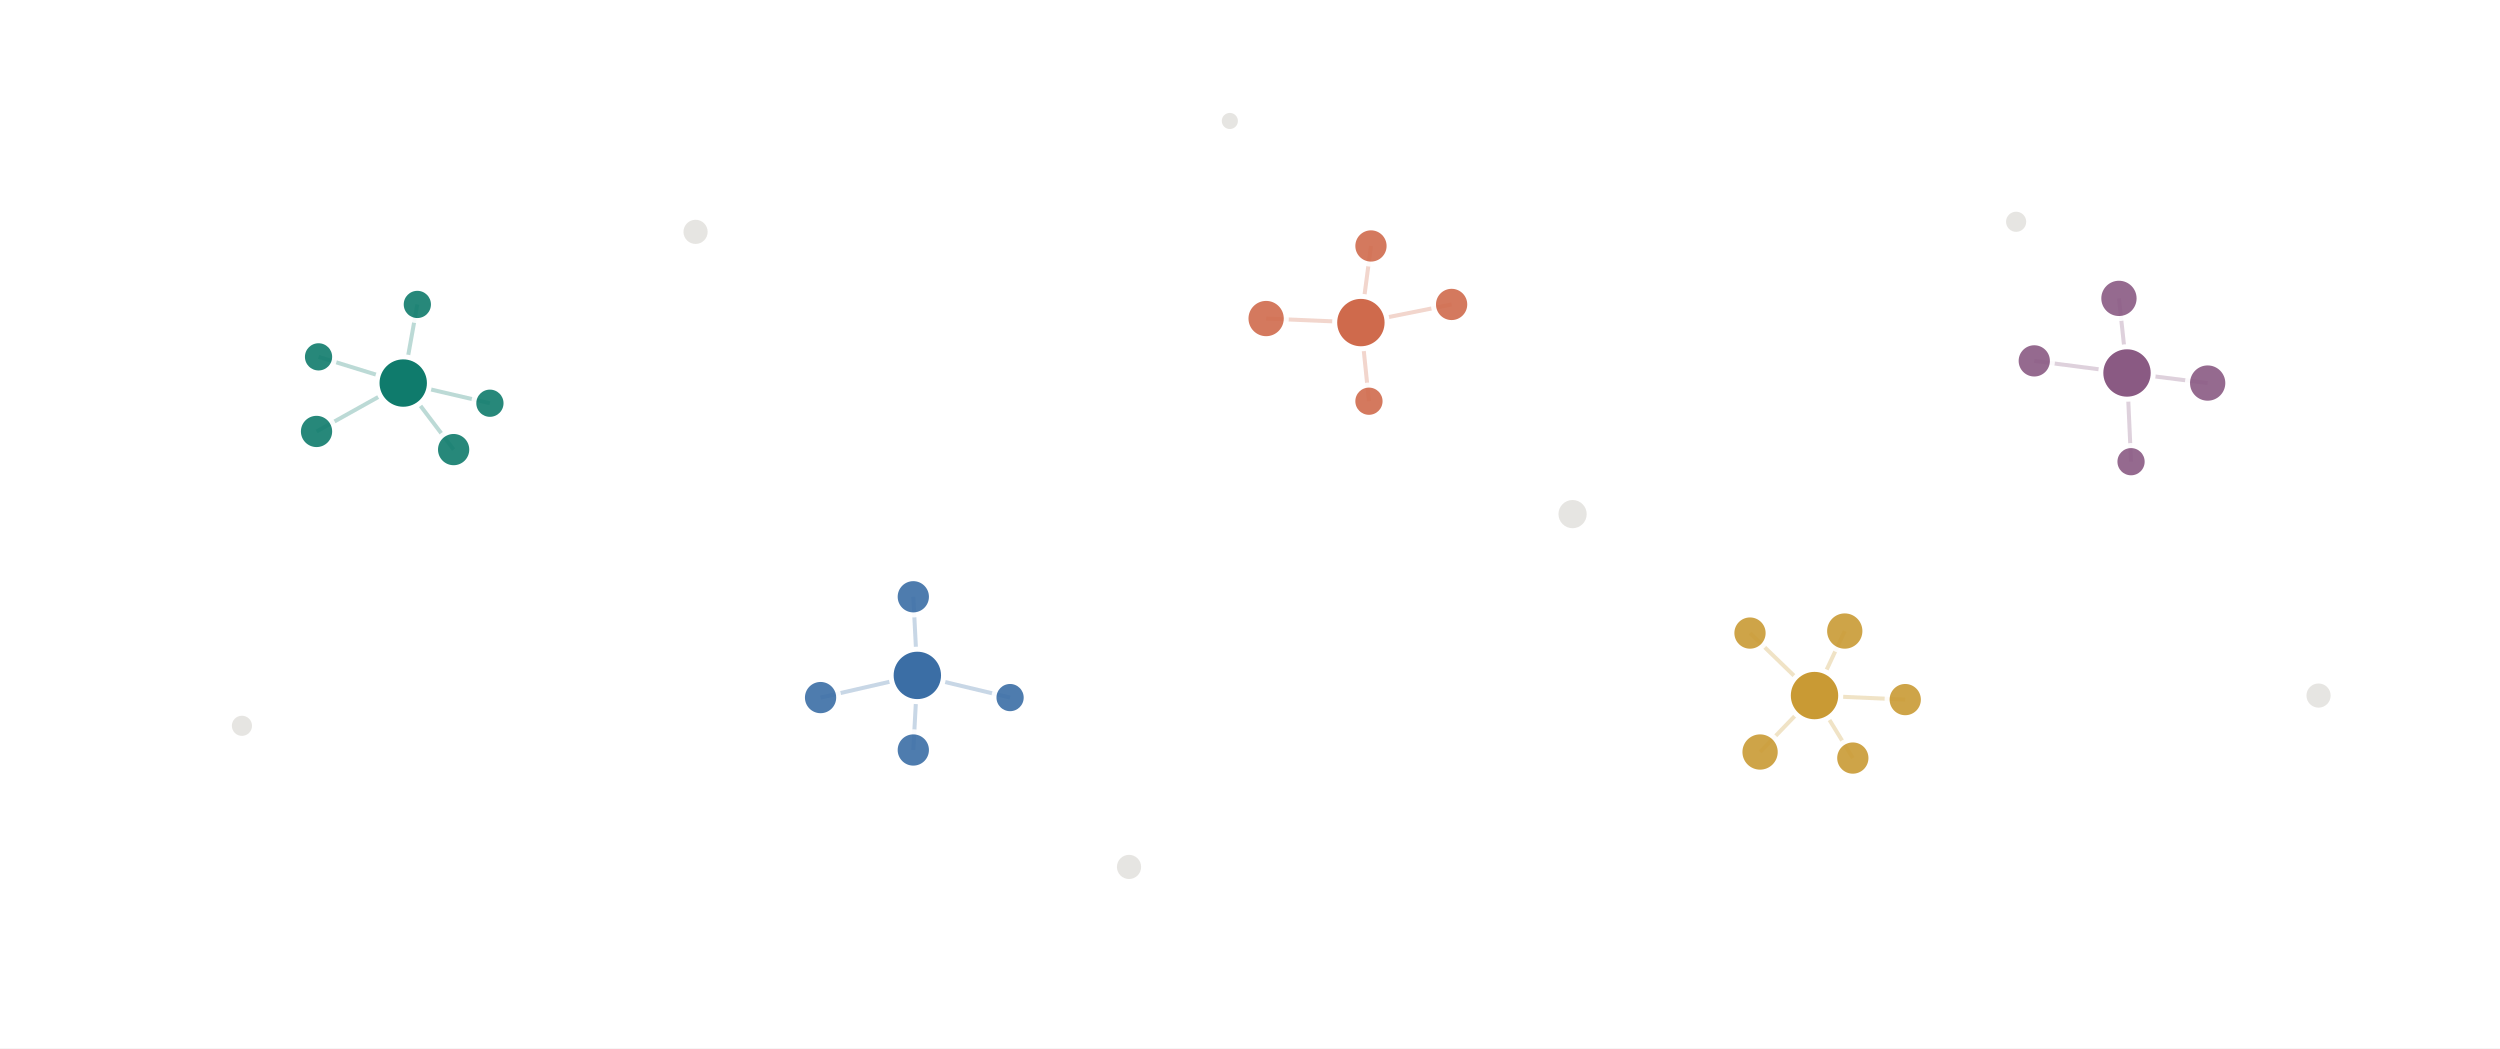
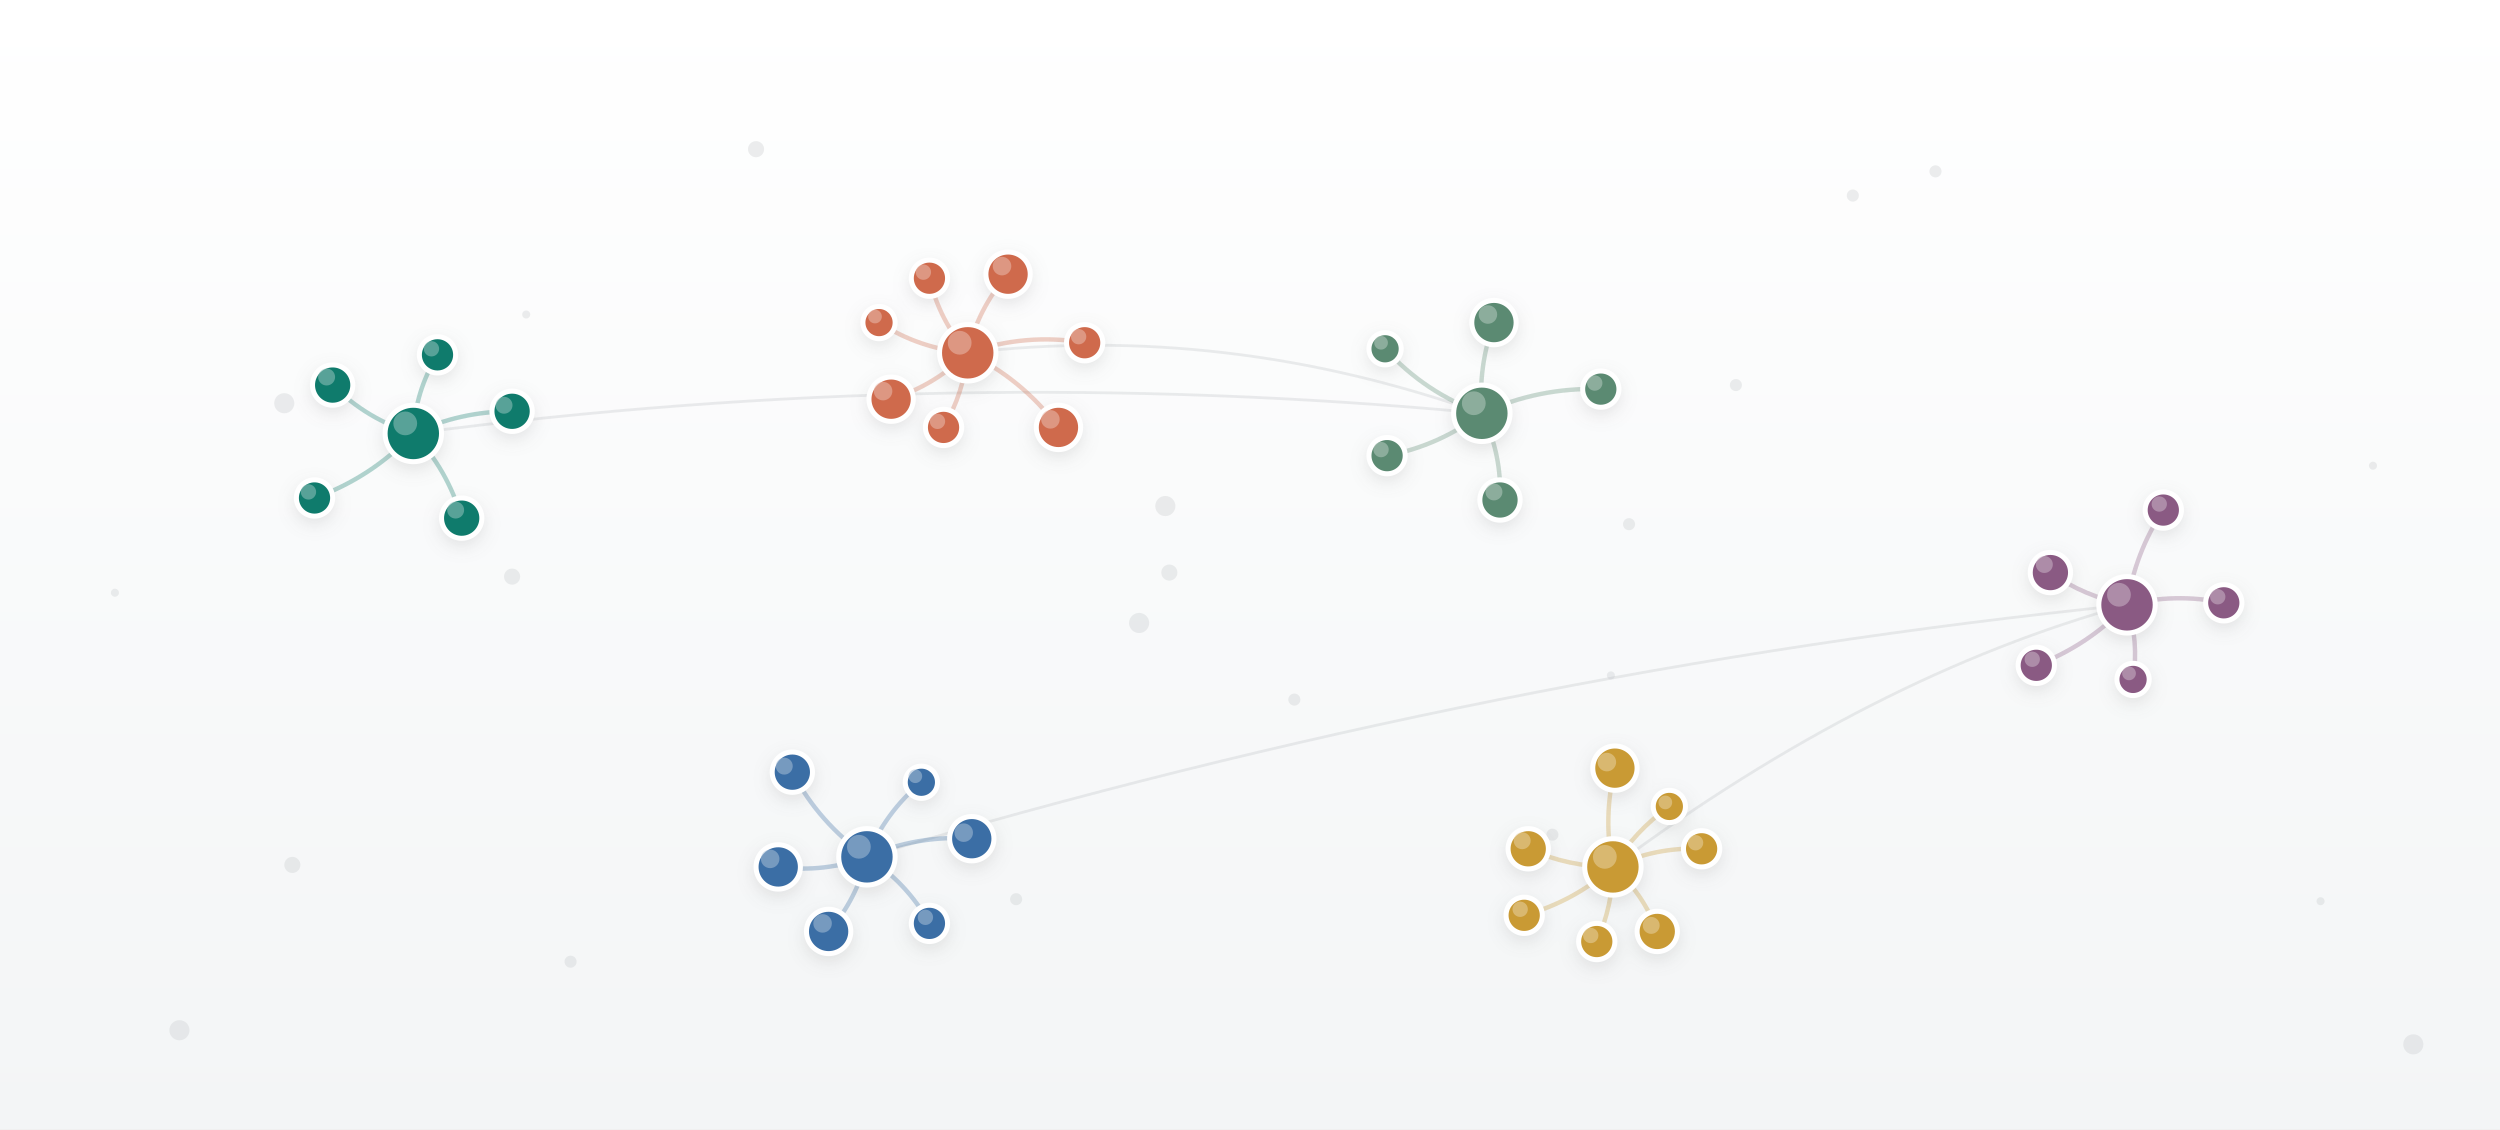
- <svg xmlns="http://www.w3.org/2000/svg" viewBox="0 0 1240 520" role="img" aria-label="Abstract clusters of nodes grouped into teams">
-   <rect width="1240" height="520" fill="#ffffff" />
-   <circle cx="345" cy="115" r="6" fill="#dcdad5" opacity="0.7" />
-   <circle cx="560" cy="430" r="6" fill="#dcdad5" opacity="0.7" />
-   <circle cx="780" cy="255" r="7" fill="#dcdad5" opacity="0.7" />
-   <circle cx="1000" cy="110" r="5" fill="#dcdad5" opacity="0.7" />
-   <circle cx="1150" cy="345" r="6" fill="#dcdad5" opacity="0.7" />
-   <circle cx="120" cy="360" r="5" fill="#dcdad5" opacity="0.7" />
-   <circle cx="610" cy="60" r="4" fill="#dcdad5" opacity="0.7" />
-   <line x1="200" y1="190" x2="243" y2="200" stroke="#0f7b6c" stroke-width="2" opacity="0.28" />
-   <line x1="200" y1="190" x2="225" y2="223" stroke="#0f7b6c" stroke-width="2" opacity="0.28" />
-   <line x1="200" y1="190" x2="157" y2="214" stroke="#0f7b6c" stroke-width="2" opacity="0.28" />
-   <line x1="200" y1="190" x2="158" y2="177" stroke="#0f7b6c" stroke-width="2" opacity="0.28" />
-   <line x1="200" y1="190" x2="207" y2="151" stroke="#0f7b6c" stroke-width="2" opacity="0.28" />
-   <circle cx="200" cy="190" r="13" fill="#0f7b6c" opacity="1.0" stroke="#ffffff" stroke-width="2.5" />
-   <circle cx="243" cy="200" r="8" fill="#0f7b6c" opacity="0.9" stroke="#ffffff" stroke-width="2.5" />
-   <circle cx="225" cy="223" r="9" fill="#0f7b6c" opacity="0.9" stroke="#ffffff" stroke-width="2.5" />
-   <circle cx="157" cy="214" r="9" fill="#0f7b6c" opacity="0.9" stroke="#ffffff" stroke-width="2.5" />
-   <circle cx="158" cy="177" r="8" fill="#0f7b6c" opacity="0.9" stroke="#ffffff" stroke-width="2.5" />
-   <circle cx="207" cy="151" r="8" fill="#0f7b6c" opacity="0.9" stroke="#ffffff" stroke-width="2.5" />
-   <line x1="455" y1="335" x2="501" y2="346" stroke="#3b6ea5" stroke-width="2" opacity="0.28" />
-   <line x1="455" y1="335" x2="453" y2="372" stroke="#3b6ea5" stroke-width="2" opacity="0.28" />
-   <line x1="455" y1="335" x2="407" y2="346" stroke="#3b6ea5" stroke-width="2" opacity="0.28" />
-   <line x1="455" y1="335" x2="453" y2="296" stroke="#3b6ea5" stroke-width="2" opacity="0.28" />
-   <circle cx="455" cy="335" r="13" fill="#3b6ea5" opacity="1.0" stroke="#ffffff" stroke-width="2.5" />
-   <circle cx="501" cy="346" r="8" fill="#3b6ea5" opacity="0.9" stroke="#ffffff" stroke-width="2.5" />
-   <circle cx="453" cy="372" r="9" fill="#3b6ea5" opacity="0.9" stroke="#ffffff" stroke-width="2.5" />
-   <circle cx="407" cy="346" r="9" fill="#3b6ea5" opacity="0.9" stroke="#ffffff" stroke-width="2.5" />
-   <circle cx="453" cy="296" r="9" fill="#3b6ea5" opacity="0.9" stroke="#ffffff" stroke-width="2.5" />
-   <line x1="675" y1="160" x2="720" y2="151" stroke="#cf6a4c" stroke-width="2" opacity="0.28" />
-   <line x1="675" y1="160" x2="679" y2="199" stroke="#cf6a4c" stroke-width="2" opacity="0.28" />
-   <line x1="675" y1="160" x2="628" y2="158" stroke="#cf6a4c" stroke-width="2" opacity="0.28" />
-   <line x1="675" y1="160" x2="680" y2="122" stroke="#cf6a4c" stroke-width="2" opacity="0.28" />
-   <circle cx="675" cy="160" r="13" fill="#cf6a4c" opacity="1.0" stroke="#ffffff" stroke-width="2.5" />
-   <circle cx="720" cy="151" r="9" fill="#cf6a4c" opacity="0.9" stroke="#ffffff" stroke-width="2.5" />
-   <circle cx="679" cy="199" r="8" fill="#cf6a4c" opacity="0.9" stroke="#ffffff" stroke-width="2.5" />
-   <circle cx="628" cy="158" r="10" fill="#cf6a4c" opacity="0.9" stroke="#ffffff" stroke-width="2.5" />
-   <circle cx="680" cy="122" r="9" fill="#cf6a4c" opacity="0.9" stroke="#ffffff" stroke-width="2.5" />
-   <line x1="900" y1="345" x2="945" y2="347" stroke="#c99a34" stroke-width="2" opacity="0.28" />
-   <line x1="900" y1="345" x2="919" y2="376" stroke="#c99a34" stroke-width="2" opacity="0.28" />
-   <line x1="900" y1="345" x2="873" y2="373" stroke="#c99a34" stroke-width="2" opacity="0.28" />
-   <line x1="900" y1="345" x2="868" y2="314" stroke="#c99a34" stroke-width="2" opacity="0.28" />
-   <line x1="900" y1="345" x2="915" y2="313" stroke="#c99a34" stroke-width="2" opacity="0.28" />
-   <circle cx="900" cy="345" r="13" fill="#c99a34" opacity="1.0" stroke="#ffffff" stroke-width="2.5" />
-   <circle cx="945" cy="347" r="9" fill="#c99a34" opacity="0.9" stroke="#ffffff" stroke-width="2.5" />
-   <circle cx="919" cy="376" r="9" fill="#c99a34" opacity="0.9" stroke="#ffffff" stroke-width="2.5" />
-   <circle cx="873" cy="373" r="10" fill="#c99a34" opacity="0.9" stroke="#ffffff" stroke-width="2.5" />
-   <circle cx="868" cy="314" r="9" fill="#c99a34" opacity="0.9" stroke="#ffffff" stroke-width="2.5" />
-   <circle cx="915" cy="313" r="10" fill="#c99a34" opacity="0.9" stroke="#ffffff" stroke-width="2.5" />
-   <line x1="1055" y1="185" x2="1095" y2="190" stroke="#8a5a83" stroke-width="2" opacity="0.28" />
-   <line x1="1055" y1="185" x2="1057" y2="229" stroke="#8a5a83" stroke-width="2" opacity="0.28" />
-   <line x1="1055" y1="185" x2="1009" y2="179" stroke="#8a5a83" stroke-width="2" opacity="0.28" />
-   <line x1="1055" y1="185" x2="1051" y2="148" stroke="#8a5a83" stroke-width="2" opacity="0.28" />
-   <circle cx="1055" cy="185" r="13" fill="#8a5a83" opacity="1.0" stroke="#ffffff" stroke-width="2.5" />
-   <circle cx="1095" cy="190" r="10" fill="#8a5a83" opacity="0.9" stroke="#ffffff" stroke-width="2.5" />
-   <circle cx="1057" cy="229" r="8" fill="#8a5a83" opacity="0.9" stroke="#ffffff" stroke-width="2.5" />
-   <circle cx="1009" cy="179" r="9" fill="#8a5a83" opacity="0.9" stroke="#ffffff" stroke-width="2.5" />
-   <circle cx="1051" cy="148" r="10" fill="#8a5a83" opacity="0.9" stroke="#ffffff" stroke-width="2.5" />
+ <svg xmlns="http://www.w3.org/2000/svg" viewBox="0 0 1240 560" role="img" aria-label="Abstract network of clustered nodes grouped into teams">
+   <defs>
+     <linearGradient id="bg" x1="0" y1="0" x2="0" y2="1">
+       <stop offset="0" stop-color="#ffffff" />
+       <stop offset="1" stop-color="#f3f5f6" />
+     </linearGradient>
+     <filter id="soft" x="-30%" y="-30%" width="160%" height="160%">
+       <feGaussianBlur stdDeviation="5" />
+     </filter>
+   </defs>
+   <rect width="1240" height="560" fill="url(#bg)" />
+   <circle cx="565" cy="309" r="5" fill="#c9ccce" opacity="0.35" />
+   <circle cx="580" cy="284" r="4" fill="#c9ccce" opacity="0.35" />
+   <circle cx="254" cy="286" r="4" fill="#c9ccce" opacity="0.35" />
+   <circle cx="960" cy="85" r="3" fill="#c9ccce" opacity="0.35" />
+   <circle cx="145" cy="429" r="4" fill="#c9ccce" opacity="0.35" />
+   <circle cx="89" cy="511" r="5" fill="#c9ccce" opacity="0.35" />
+   <circle cx="799" cy="335" r="2" fill="#c9ccce" opacity="0.35" />
+   <circle cx="57" cy="294" r="2" fill="#c9ccce" opacity="0.35" />
+   <circle cx="261" cy="156" r="2" fill="#c9ccce" opacity="0.35" />
+   <circle cx="578" cy="251" r="5" fill="#c9ccce" opacity="0.35" />
+   <circle cx="642" cy="347" r="3" fill="#c9ccce" opacity="0.35" />
+   <circle cx="808" cy="260" r="3" fill="#c9ccce" opacity="0.35" />
+   <circle cx="1197" cy="518" r="5" fill="#c9ccce" opacity="0.35" />
+   <circle cx="861" cy="191" r="3" fill="#c9ccce" opacity="0.35" />
+   <circle cx="375" cy="74" r="4" fill="#c9ccce" opacity="0.35" />
+   <circle cx="504" cy="446" r="3" fill="#c9ccce" opacity="0.35" />
+   <circle cx="1151" cy="447" r="2" fill="#c9ccce" opacity="0.35" />
+   <circle cx="283" cy="477" r="3" fill="#c9ccce" opacity="0.35" />
+   <circle cx="1177" cy="231" r="2" fill="#c9ccce" opacity="0.35" />
+   <circle cx="770" cy="414" r="3" fill="#c9ccce" opacity="0.35" />
+   <circle cx="141" cy="200" r="5" fill="#c9ccce" opacity="0.35" />
+   <circle cx="919" cy="97" r="3" fill="#c9ccce" opacity="0.35" />
+   <path d="M205 215 Q470 180 735 205" fill="none" stroke="#b8bcbf" stroke-width="1.4" opacity="0.28" />
+   <path d="M480 175 Q608 160 735 205" fill="none" stroke="#b8bcbf" stroke-width="1.4" opacity="0.28" />
+   <path d="M430 425 Q742 332 1055 300" fill="none" stroke="#b8bcbf" stroke-width="1.4" opacity="0.28" />
+   <path d="M800 430 Q928 335 1055 300" fill="none" stroke="#b8bcbf" stroke-width="1.4" opacity="0.28" />
+   <path d="M205 215 Q228 204 254 204" fill="none" stroke="#0f7b6c" stroke-width="2.2" opacity="0.32" />
+   <path d="M205 215 Q222 233 229 257" fill="none" stroke="#0f7b6c" stroke-width="2.2" opacity="0.32" />
+   <path d="M205 215 Q184 237 156 247" fill="none" stroke="#0f7b6c" stroke-width="2.2" opacity="0.32" />
+   <path d="M205 215 Q182 208 165 191" fill="none" stroke="#0f7b6c" stroke-width="2.2" opacity="0.32" />
+   <path d="M205 215 Q206 194 217 176" fill="none" stroke="#0f7b6c" stroke-width="2.2" opacity="0.32" />
+   <g opacity="0.16" filter="url(#soft)">
+     <circle cx="205" cy="218" r="14" fill="#3a3a3a" />
+     <circle cx="254" cy="207" r="10" fill="#3a3a3a" />
+     <circle cx="229" cy="260" r="10" fill="#3a3a3a" />
+     <circle cx="156" cy="250" r="9" fill="#3a3a3a" />
+     <circle cx="165" cy="194" r="10" fill="#3a3a3a" />
+     <circle cx="217" cy="179" r="9" fill="#3a3a3a" />
+   </g>
+   <circle cx="205" cy="215" r="14" fill="#0f7b6c" stroke="#ffffff" stroke-width="2.5" />
+   <circle cx="201" cy="210" r="5.9" fill="#93c3bc" opacity="0.55" />
+   <circle cx="254" cy="204" r="10" fill="#0f7b6c" stroke="#ffffff" stroke-width="2.5" />
+   <circle cx="250" cy="201" r="4.2" fill="#93c3bc" opacity="0.55" />
+   <circle cx="229" cy="257" r="10" fill="#0f7b6c" stroke="#ffffff" stroke-width="2.5" />
+   <circle cx="226" cy="253" r="4.2" fill="#93c3bc" opacity="0.55" />
+   <circle cx="156" cy="247" r="9" fill="#0f7b6c" stroke="#ffffff" stroke-width="2.5" />
+   <circle cx="153" cy="244" r="3.8" fill="#93c3bc" opacity="0.55" />
+   <circle cx="165" cy="191" r="10" fill="#0f7b6c" stroke="#ffffff" stroke-width="2.5" />
+   <circle cx="162" cy="187" r="4.2" fill="#93c3bc" opacity="0.55" />
+   <circle cx="217" cy="176" r="9" fill="#0f7b6c" stroke="#ffffff" stroke-width="2.5" />
+   <circle cx="214" cy="173" r="3.8" fill="#93c3bc" opacity="0.55" />
+   <path d="M480 175 Q509 165 538 170" fill="none" stroke="#cf6a4c" stroke-width="2.2" opacity="0.32" />
+   <path d="M480 175 Q507 188 525 212" fill="none" stroke="#cf6a4c" stroke-width="2.2" opacity="0.32" />
+   <path d="M480 175 Q478 195 468 212" fill="none" stroke="#cf6a4c" stroke-width="2.2" opacity="0.32" />
+   <path d="M480 175 Q464 191 442 198" fill="none" stroke="#cf6a4c" stroke-width="2.2" opacity="0.32" />
+   <path d="M480 175 Q456 173 436 160" fill="none" stroke="#cf6a4c" stroke-width="2.2" opacity="0.32" />
+   <path d="M480 175 Q466 159 461 138" fill="none" stroke="#cf6a4c" stroke-width="2.2" opacity="0.32" />
+   <path d="M480 175 Q485 153 500 136" fill="none" stroke="#cf6a4c" stroke-width="2.2" opacity="0.32" />
+   <g opacity="0.16" filter="url(#soft)">
+     <circle cx="480" cy="178" r="14" fill="#3a3a3a" />
+     <circle cx="538" cy="173" r="9" fill="#3a3a3a" />
+     <circle cx="525" cy="215" r="11" fill="#3a3a3a" />
+     <circle cx="468" cy="215" r="9" fill="#3a3a3a" />
+     <circle cx="442" cy="201" r="11" fill="#3a3a3a" />
+     <circle cx="436" cy="163" r="8" fill="#3a3a3a" />
+     <circle cx="461" cy="141" r="9" fill="#3a3a3a" />
+     <circle cx="500" cy="139" r="11" fill="#3a3a3a" />
+   </g>
+   <circle cx="480" cy="175" r="14" fill="#cf6a4c" stroke="#ffffff" stroke-width="2.5" />
+   <circle cx="476" cy="170" r="5.9" fill="#e9bbae" opacity="0.55" />
+   <circle cx="538" cy="170" r="9" fill="#cf6a4c" stroke="#ffffff" stroke-width="2.5" />
+   <circle cx="535" cy="167" r="3.8" fill="#e9bbae" opacity="0.55" />
+   <circle cx="525" cy="212" r="11" fill="#cf6a4c" stroke="#ffffff" stroke-width="2.5" />
+   <circle cx="521" cy="208" r="4.6" fill="#e9bbae" opacity="0.55" />
+   <circle cx="468" cy="212" r="9" fill="#cf6a4c" stroke="#ffffff" stroke-width="2.5" />
+   <circle cx="465" cy="209" r="3.8" fill="#e9bbae" opacity="0.55" />
+   <circle cx="442" cy="198" r="11" fill="#cf6a4c" stroke="#ffffff" stroke-width="2.5" />
+   <circle cx="438" cy="194" r="4.6" fill="#e9bbae" opacity="0.55" />
+   <circle cx="436" cy="160" r="8" fill="#cf6a4c" stroke="#ffffff" stroke-width="2.5" />
+   <circle cx="434" cy="157" r="3.4" fill="#e9bbae" opacity="0.55" />
+   <circle cx="461" cy="138" r="9" fill="#cf6a4c" stroke="#ffffff" stroke-width="2.5" />
+   <circle cx="458" cy="135" r="3.8" fill="#e9bbae" opacity="0.55" />
+   <circle cx="500" cy="136" r="11" fill="#cf6a4c" stroke="#ffffff" stroke-width="2.5" />
+   <circle cx="497" cy="132" r="4.6" fill="#e9bbae" opacity="0.55" />
+   <path d="M430 425 Q455 414 482 416" fill="none" stroke="#3b6ea5" stroke-width="2.2" opacity="0.32" />
+   <path d="M430 425 Q450 438 461 458" fill="none" stroke="#3b6ea5" stroke-width="2.2" opacity="0.32" />
+   <path d="M430 425 Q425 446 411 462" fill="none" stroke="#3b6ea5" stroke-width="2.2" opacity="0.32" />
+   <path d="M430 425 Q409 433 386 430" fill="none" stroke="#3b6ea5" stroke-width="2.2" opacity="0.32" />
+   <path d="M430 425 Q406 408 393 383" fill="none" stroke="#3b6ea5" stroke-width="2.2" opacity="0.32" />
+   <path d="M430 425 Q439 403 457 388" fill="none" stroke="#3b6ea5" stroke-width="2.2" opacity="0.32" />
+   <g opacity="0.16" filter="url(#soft)">
+     <circle cx="430" cy="428" r="14" fill="#3a3a3a" />
+     <circle cx="482" cy="419" r="11" fill="#3a3a3a" />
+     <circle cx="461" cy="461" r="9" fill="#3a3a3a" />
+     <circle cx="411" cy="465" r="11" fill="#3a3a3a" />
+     <circle cx="386" cy="433" r="11" fill="#3a3a3a" />
+     <circle cx="393" cy="386" r="10" fill="#3a3a3a" />
+     <circle cx="457" cy="391" r="8" fill="#3a3a3a" />
+   </g>
+   <circle cx="430" cy="425" r="14" fill="#3b6ea5" stroke="#ffffff" stroke-width="2.5" />
+   <circle cx="426" cy="420" r="5.9" fill="#a6bdd6" opacity="0.55" />
+   <circle cx="482" cy="416" r="11" fill="#3b6ea5" stroke="#ffffff" stroke-width="2.5" />
+   <circle cx="478" cy="413" r="4.6" fill="#a6bdd6" opacity="0.55" />
+   <circle cx="461" cy="458" r="9" fill="#3b6ea5" stroke="#ffffff" stroke-width="2.5" />
+   <circle cx="459" cy="455" r="3.8" fill="#a6bdd6" opacity="0.55" />
+   <circle cx="411" cy="462" r="11" fill="#3b6ea5" stroke="#ffffff" stroke-width="2.5" />
+   <circle cx="408" cy="458" r="4.6" fill="#a6bdd6" opacity="0.55" />
+   <circle cx="386" cy="430" r="11" fill="#3b6ea5" stroke="#ffffff" stroke-width="2.5" />
+   <circle cx="382" cy="426" r="4.6" fill="#a6bdd6" opacity="0.55" />
+   <circle cx="393" cy="383" r="10" fill="#3b6ea5" stroke="#ffffff" stroke-width="2.5" />
+   <circle cx="389" cy="380" r="4.2" fill="#a6bdd6" opacity="0.55" />
+   <circle cx="457" cy="388" r="8" fill="#3b6ea5" stroke="#ffffff" stroke-width="2.5" />
+   <circle cx="454" cy="385" r="3.4" fill="#a6bdd6" opacity="0.55" />
+   <path d="M735 205 Q763 192 794 193" fill="none" stroke="#5b8a72" stroke-width="2.2" opacity="0.32" />
+   <path d="M735 205 Q745 225 744 248" fill="none" stroke="#5b8a72" stroke-width="2.2" opacity="0.32" />
+   <path d="M735 205 Q714 221 688 226" fill="none" stroke="#5b8a72" stroke-width="2.2" opacity="0.32" />
+   <path d="M735 205 Q707 195 687 173" fill="none" stroke="#5b8a72" stroke-width="2.2" opacity="0.32" />
+   <path d="M735 205 Q733 182 741 160" fill="none" stroke="#5b8a72" stroke-width="2.2" opacity="0.32" />
+   <g opacity="0.16" filter="url(#soft)">
+     <circle cx="735" cy="208" r="14" fill="#3a3a3a" />
+     <circle cx="794" cy="196" r="9" fill="#3a3a3a" />
+     <circle cx="744" cy="251" r="10" fill="#3a3a3a" />
+     <circle cx="688" cy="229" r="9" fill="#3a3a3a" />
+     <circle cx="687" cy="176" r="8" fill="#3a3a3a" />
+     <circle cx="741" cy="163" r="11" fill="#3a3a3a" />
+   </g>
+   <circle cx="735" cy="205" r="14" fill="#5b8a72" stroke="#ffffff" stroke-width="2.5" />
+   <circle cx="731" cy="200" r="5.9" fill="#b5cabf" opacity="0.55" />
+   <circle cx="794" cy="193" r="9" fill="#5b8a72" stroke="#ffffff" stroke-width="2.5" />
+   <circle cx="791" cy="190" r="3.8" fill="#b5cabf" opacity="0.55" />
+   <circle cx="744" cy="248" r="10" fill="#5b8a72" stroke="#ffffff" stroke-width="2.5" />
+   <circle cx="741" cy="244" r="4.2" fill="#b5cabf" opacity="0.55" />
+   <circle cx="688" cy="226" r="9" fill="#5b8a72" stroke="#ffffff" stroke-width="2.5" />
+   <circle cx="685" cy="223" r="3.8" fill="#b5cabf" opacity="0.55" />
+   <circle cx="687" cy="173" r="8" fill="#5b8a72" stroke="#ffffff" stroke-width="2.5" />
+   <circle cx="685" cy="170" r="3.4" fill="#b5cabf" opacity="0.55" />
+   <circle cx="741" cy="160" r="11" fill="#5b8a72" stroke="#ffffff" stroke-width="2.5" />
+   <circle cx="738" cy="156" r="4.6" fill="#b5cabf" opacity="0.55" />
+   <path d="M800 430 Q821 420 844 421" fill="none" stroke="#c99a34" stroke-width="2.2" opacity="0.32" />
+   <path d="M800 430 Q815 443 822 462" fill="none" stroke="#c99a34" stroke-width="2.2" opacity="0.32" />
+   <path d="M800 430 Q800 449 792 467" fill="none" stroke="#c99a34" stroke-width="2.2" opacity="0.32" />
+   <path d="M800 430 Q781 447 756 454" fill="none" stroke="#c99a34" stroke-width="2.2" opacity="0.32" />
+   <path d="M800 430 Q778 430 758 421" fill="none" stroke="#c99a34" stroke-width="2.2" opacity="0.32" />
+   <path d="M800 430 Q795 406 801 381" fill="none" stroke="#c99a34" stroke-width="2.2" opacity="0.32" />
+   <path d="M800 430 Q811 412 828 400" fill="none" stroke="#c99a34" stroke-width="2.2" opacity="0.32" />
+   <g opacity="0.16" filter="url(#soft)">
+     <circle cx="800" cy="433" r="14" fill="#3a3a3a" />
+     <circle cx="844" cy="424" r="9" fill="#3a3a3a" />
+     <circle cx="822" cy="465" r="10" fill="#3a3a3a" />
+     <circle cx="792" cy="470" r="9" fill="#3a3a3a" />
+     <circle cx="756" cy="457" r="9" fill="#3a3a3a" />
+     <circle cx="758" cy="424" r="10" fill="#3a3a3a" />
+     <circle cx="801" cy="384" r="11" fill="#3a3a3a" />
+     <circle cx="828" cy="403" r="8" fill="#3a3a3a" />
+   </g>
+   <circle cx="800" cy="430" r="14" fill="#c99a34" stroke="#ffffff" stroke-width="2.5" />
+   <circle cx="796" cy="425" r="5.9" fill="#e6d1a3" opacity="0.55" />
+   <circle cx="844" cy="421" r="9" fill="#c99a34" stroke="#ffffff" stroke-width="2.5" />
+   <circle cx="841" cy="418" r="3.8" fill="#e6d1a3" opacity="0.55" />
+   <circle cx="822" cy="462" r="10" fill="#c99a34" stroke="#ffffff" stroke-width="2.5" />
+   <circle cx="819" cy="459" r="4.2" fill="#e6d1a3" opacity="0.55" />
+   <circle cx="792" cy="467" r="9" fill="#c99a34" stroke="#ffffff" stroke-width="2.5" />
+   <circle cx="789" cy="464" r="3.8" fill="#e6d1a3" opacity="0.55" />
+   <circle cx="756" cy="454" r="9" fill="#c99a34" stroke="#ffffff" stroke-width="2.5" />
+   <circle cx="754" cy="451" r="3.8" fill="#e6d1a3" opacity="0.55" />
+   <circle cx="758" cy="421" r="10" fill="#c99a34" stroke="#ffffff" stroke-width="2.5" />
+   <circle cx="755" cy="417" r="4.2" fill="#e6d1a3" opacity="0.55" />
+   <circle cx="801" cy="381" r="11" fill="#c99a34" stroke="#ffffff" stroke-width="2.5" />
+   <circle cx="797" cy="378" r="4.6" fill="#e6d1a3" opacity="0.55" />
+   <circle cx="828" cy="400" r="8" fill="#c99a34" stroke="#ffffff" stroke-width="2.5" />
+   <circle cx="826" cy="398" r="3.4" fill="#e6d1a3" opacity="0.55" />
+   <path d="M1055 300 Q1079 294 1103 299" fill="none" stroke="#8a5a83" stroke-width="2.2" opacity="0.32" />
+   <path d="M1055 300 Q1061 318 1058 337" fill="none" stroke="#8a5a83" stroke-width="2.2" opacity="0.32" />
+   <path d="M1055 300 Q1036 320 1010 330" fill="none" stroke="#8a5a83" stroke-width="2.2" opacity="0.32" />
+   <path d="M1055 300 Q1034 296 1017 284" fill="none" stroke="#8a5a83" stroke-width="2.2" opacity="0.32" />
+   <path d="M1055 300 Q1059 274 1073 253" fill="none" stroke="#8a5a83" stroke-width="2.2" opacity="0.32" />
+   <g opacity="0.16" filter="url(#soft)">
+     <circle cx="1055" cy="303" r="14" fill="#3a3a3a" />
+     <circle cx="1103" cy="302" r="9" fill="#3a3a3a" />
+     <circle cx="1058" cy="340" r="8" fill="#3a3a3a" />
+     <circle cx="1010" cy="333" r="9" fill="#3a3a3a" />
+     <circle cx="1017" cy="287" r="10" fill="#3a3a3a" />
+     <circle cx="1073" cy="256" r="9" fill="#3a3a3a" />
+   </g>
+   <circle cx="1055" cy="300" r="14" fill="#8a5a83" stroke="#ffffff" stroke-width="2.5" />
+   <circle cx="1051" cy="295" r="5.9" fill="#cab4c7" opacity="0.55" />
+   <circle cx="1103" cy="299" r="9" fill="#8a5a83" stroke="#ffffff" stroke-width="2.5" />
+   <circle cx="1100" cy="296" r="3.8" fill="#cab4c7" opacity="0.55" />
+   <circle cx="1058" cy="337" r="8" fill="#8a5a83" stroke="#ffffff" stroke-width="2.5" />
+   <circle cx="1056" cy="334" r="3.4" fill="#cab4c7" opacity="0.55" />
+   <circle cx="1010" cy="330" r="9" fill="#8a5a83" stroke="#ffffff" stroke-width="2.5" />
+   <circle cx="1008" cy="327" r="3.8" fill="#cab4c7" opacity="0.55" />
+   <circle cx="1017" cy="284" r="10" fill="#8a5a83" stroke="#ffffff" stroke-width="2.5" />
+   <circle cx="1014" cy="280" r="4.2" fill="#cab4c7" opacity="0.55" />
+   <circle cx="1073" cy="253" r="9" fill="#8a5a83" stroke="#ffffff" stroke-width="2.5" />
+   <circle cx="1071" cy="250" r="3.8" fill="#cab4c7" opacity="0.55" />
</svg>
